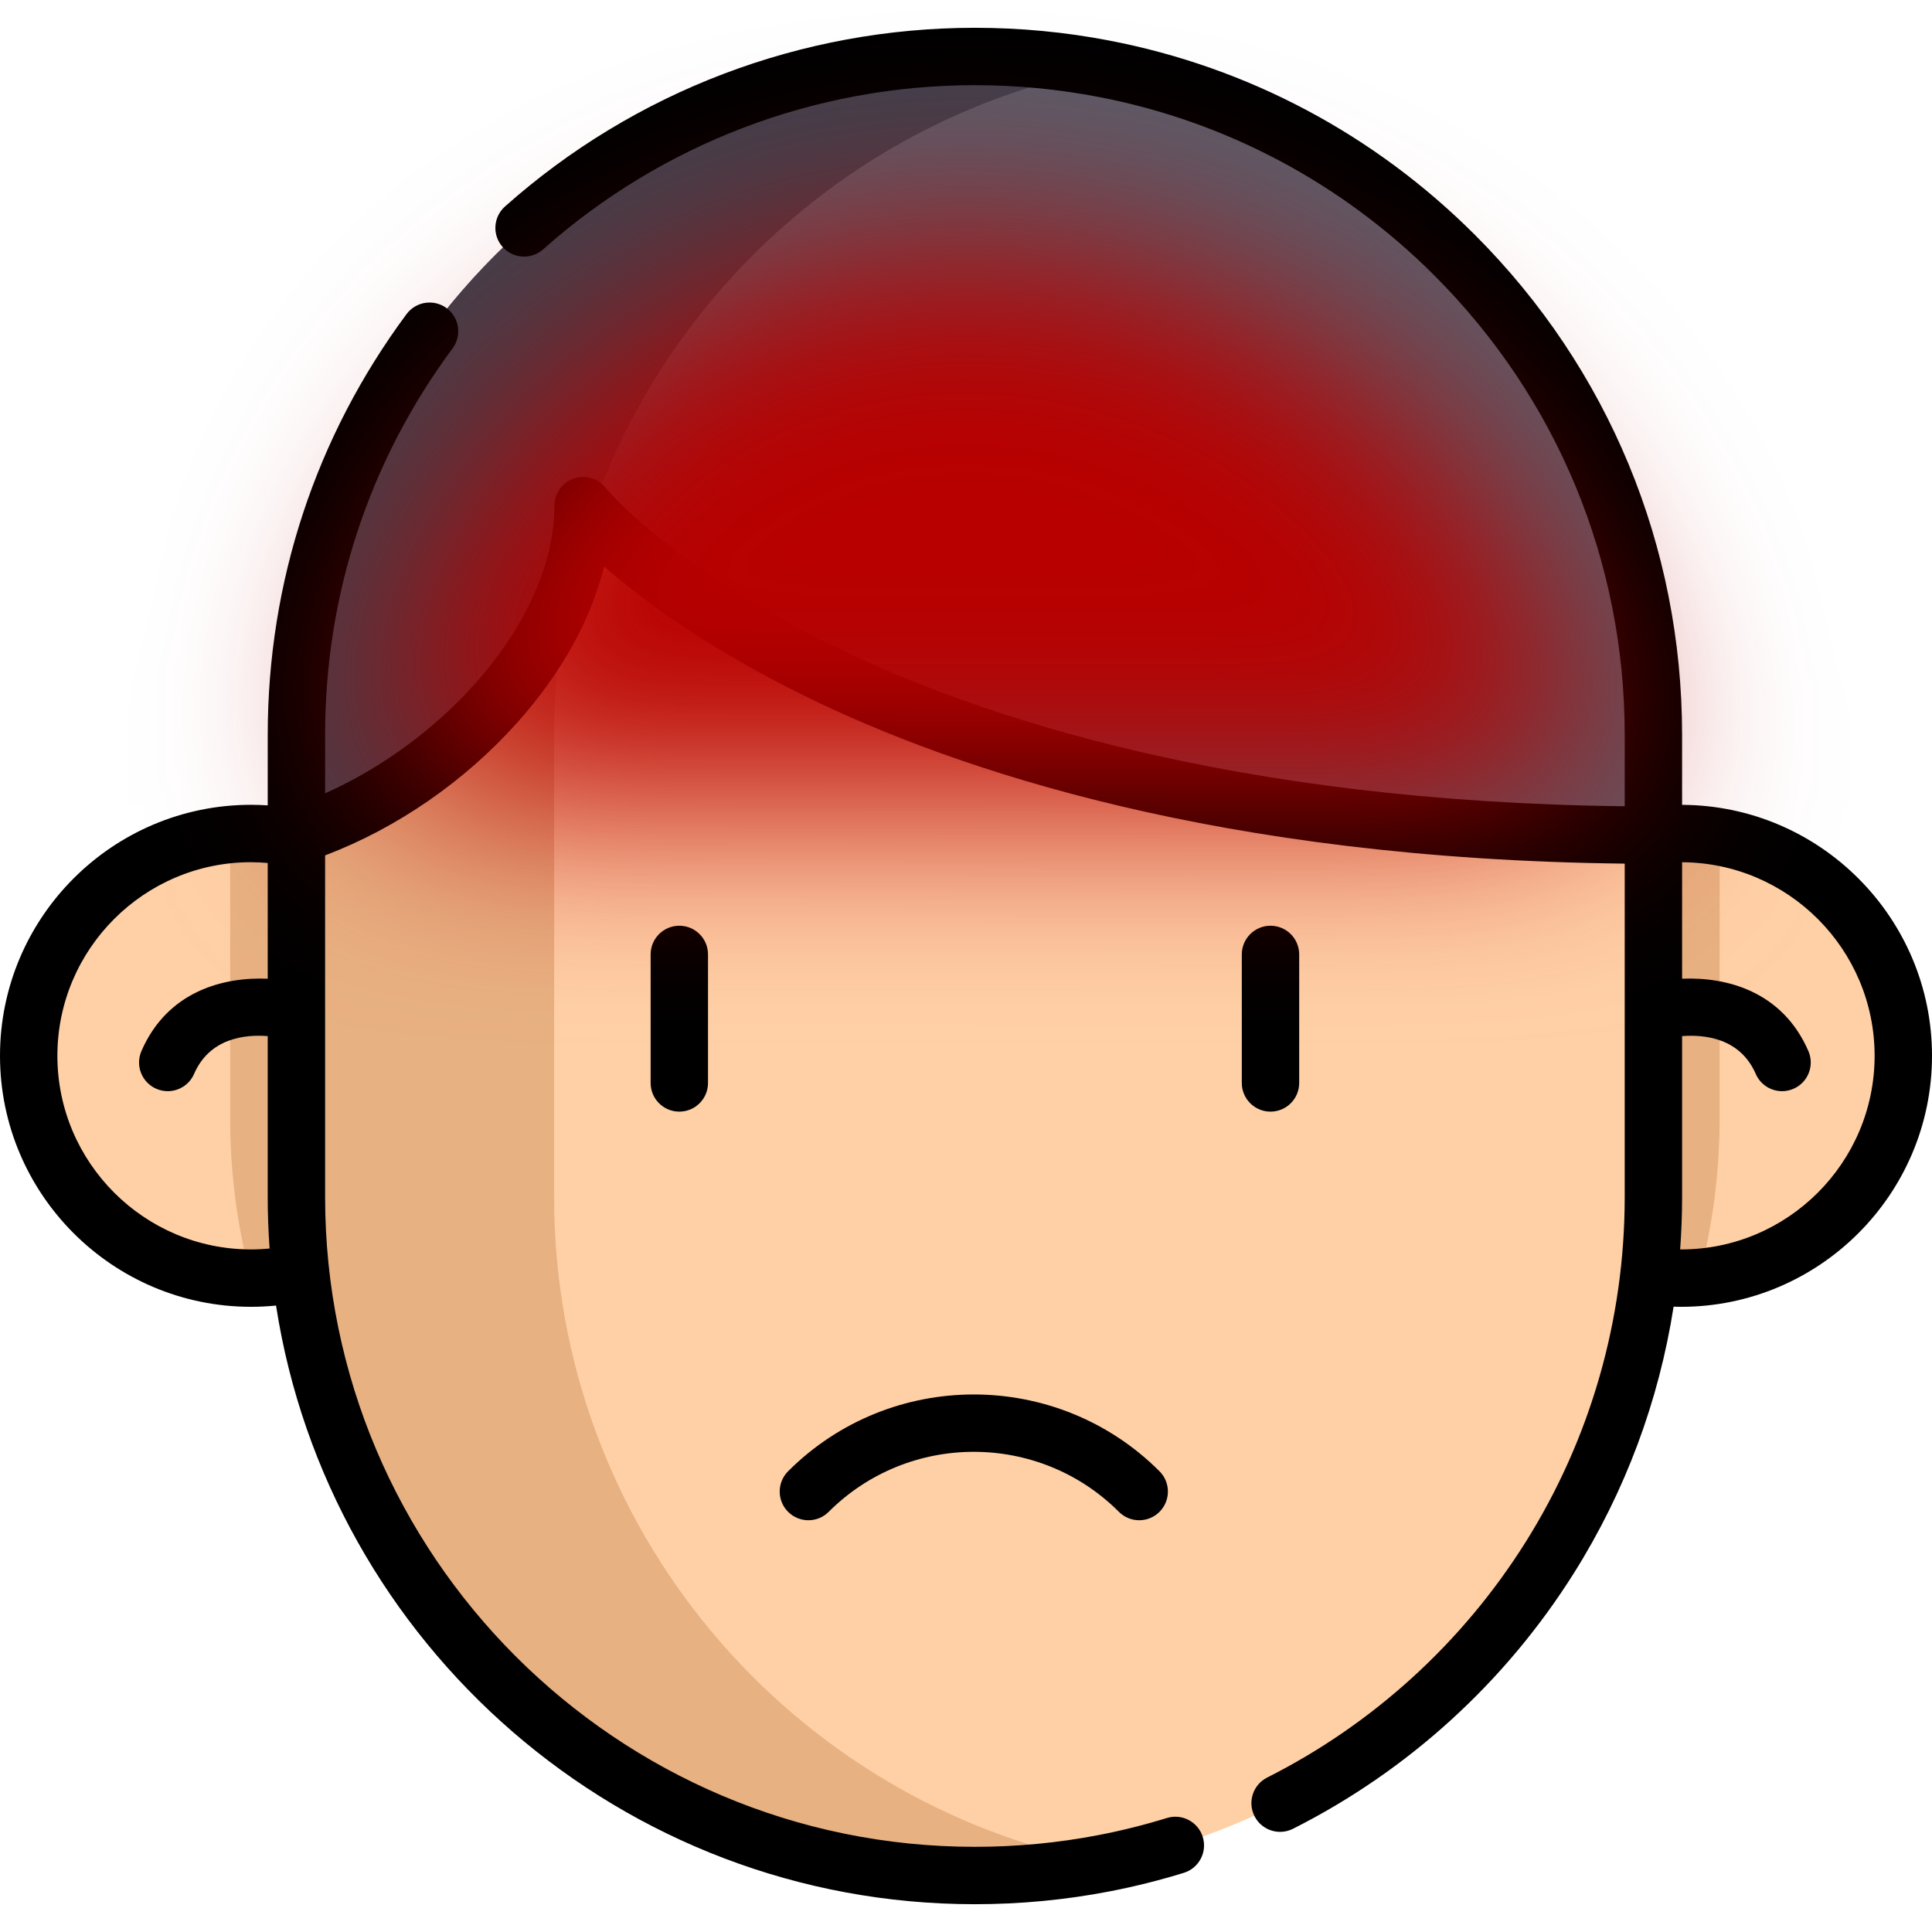
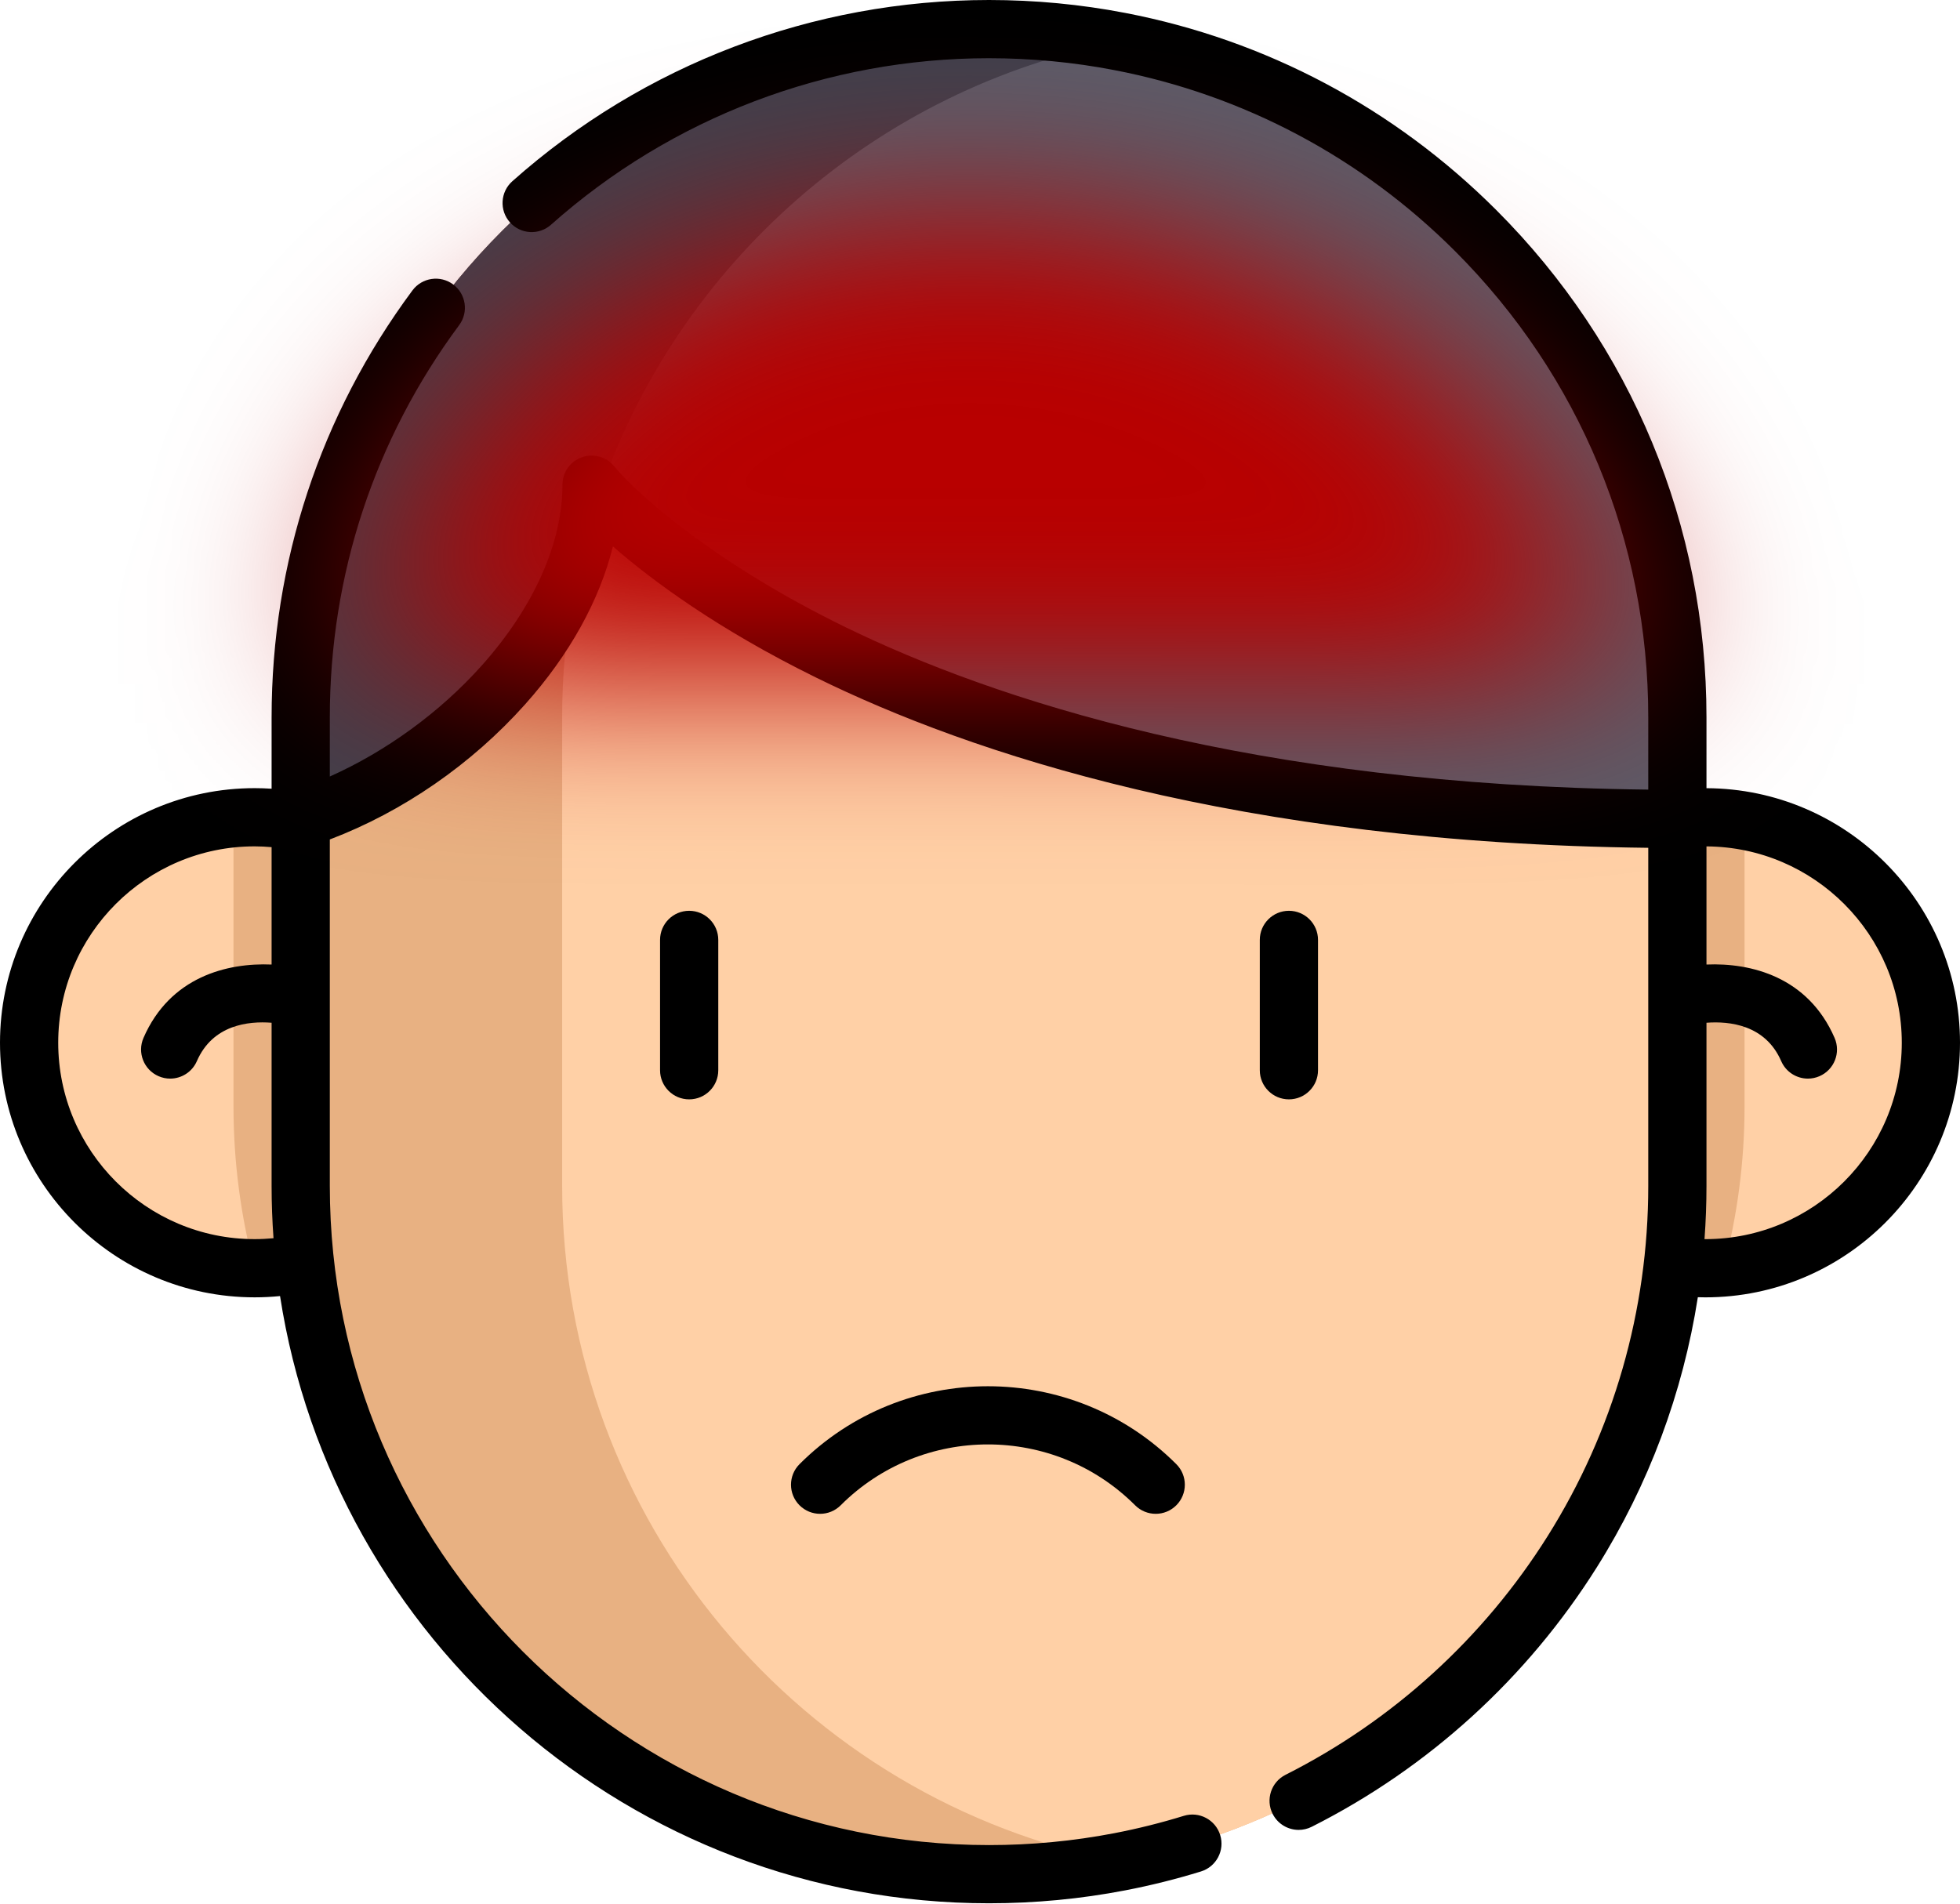
- <svg xmlns="http://www.w3.org/2000/svg" version="1.1" id="Layer_1" x="0px" y="0px" viewBox="0 0 505.003 505.003" style="enable-background:new 0 0 505.003 505.003;" xml:space="preserve" width="512" height="512">
+ <svg xmlns="http://www.w3.org/2000/svg" version="1.1" id="Layer_1" x="0px" y="0px" viewBox="0 0 505.003 490.477" xml:space="preserve" width="512" height="497.273">
  <defs id="defs55">
    <filter style="color-interpolation-filters:sRGB" id="filter5457" x="-0.21" width="1.419" y="-0.421" height="1.842">
      <feGaussianBlur stdDeviation="29.683" id="feGaussianBlur5459" />
    </filter>
  </defs>
-   <g id="g50">
+   <g id="g50" transform="translate(0,-7.263)">
    <g id="g14">
-       <path style="fill:#FFD0A6;" d="M497.5,275.971c0,30.517-23.502,55.526-53.386,57.917c-1.559,0.132-3.144,0.198-4.729,0.198    c-4.069,0-8.032-0.41-11.863-1.215H77.482c-3.831,0.806-7.795,1.215-11.864,1.215h-0.04C33.49,334.06,7.503,308.061,7.503,275.971    c0-30.253,23.119-55.103,52.659-57.838c1.797-0.185,3.62-0.264,5.456-0.264c2.444,0,4.835,0.145,7.2,0.436h359.366    c2.365-0.291,4.756-0.436,7.2-0.436c3.448,0,6.83,0.304,10.106,0.885C476.772,223.523,497.5,247.329,497.5,275.971z" id="path2" />
-       <path style="fill:#E8B182;" d="M449.491,218.754v73.612c0,14.294-1.863,28.206-5.377,41.522c-1.559,0.132-3.144,0.198-4.729,0.198    c-4.069,0-8.032-0.41-11.863-1.215H77.482c-3.831,0.806-7.795,1.215-11.864,1.215h-0.04c-3.54-13.383-5.416-27.347-5.416-41.72    v-74.233c1.797-0.185,3.62-0.264,5.456-0.264c2.444,0,4.835,0.145,7.2,0.436h359.366c2.365-0.291,4.756-0.436,7.2-0.436    C442.833,217.869,446.215,218.173,449.491,218.754z" id="path4" />
-       <path style="fill:#E8B182;" d="M432.182,192.12v120.775c0,86.426-61.828,158.413-143.67,174.148    c-10.899,2.1-22.168,3.197-33.688,3.197c-97.947,0-177.345-79.398-177.345-177.345V192.12    c0-97.946,79.398-177.358,177.345-177.358c11.52,0,22.789,1.097,33.688,3.197c35.472,6.817,67.178,24.203,91.724,48.749    C412.325,98.811,432.182,143.147,432.182,192.12z" id="path6" />
-       <path style="fill:#FFD0A6;" d="M432.182,192.12v120.775c0,86.426-61.828,158.413-143.67,174.148    c-81.842-15.735-143.67-87.721-143.67-174.148V192.12c0-86.426,61.828-158.426,143.67-174.161    c35.472,6.817,67.178,24.203,91.724,48.749C412.325,98.811,432.182,143.147,432.182,192.12z" id="path8" />
-       <path style="fill:#5B5B68;" d="M432.184,192.12v26.184c-209.963-0.264-279.757-86.136-279.757-86.136    c0,35.67-35.67,73.308-74.946,86.136V192.12c0-97.946,79.398-177.358,177.345-177.358c11.52,0,22.789,1.097,33.688,3.197    c35.472,6.817,67.178,24.203,91.724,48.749C412.328,98.811,432.184,143.147,432.184,192.12z" id="path10" />
-       <path style="fill:#40404C;" d="M288.507,17.96C225.794,30.022,174.84,75.111,154.429,134.415c-1.361-1.44-2.008-2.246-2.008-2.246    c0,35.67-35.67,73.308-74.946,86.136V192.12c0-97.946,79.398-177.358,177.345-177.358    C266.339,14.763,277.608,15.859,288.507,17.96z" id="path12" />
+       <path style="fill:#ffd0a6" d="m 497.5,275.971 c 0,30.517 -23.502,55.526 -53.386,57.917 -1.559,0.132 -3.144,0.198 -4.729,0.198 -4.069,0 -8.032,-0.41 -11.863,-1.215 H 77.482 c -3.831,0.806 -7.795,1.215 -11.864,1.215 h -0.04 C 33.49,334.06 7.503,308.061 7.503,275.971 c 0,-30.253 23.119,-55.103 52.659,-57.838 1.797,-0.185 3.62,-0.264 5.456,-0.264 2.444,0 4.835,0.145 7.2,0.436 h 359.366 c 2.365,-0.291 4.756,-0.436 7.2,-0.436 3.448,0 6.83,0.304 10.106,0.885 27.282,4.769 48.01,28.575 48.01,57.217 z" id="path2" />
+       <path style="fill:#e8b182" d="m 449.491,218.754 v 73.612 c 0,14.294 -1.863,28.206 -5.377,41.522 -1.559,0.132 -3.144,0.198 -4.729,0.198 -4.069,0 -8.032,-0.41 -11.863,-1.215 H 77.482 c -3.831,0.806 -7.795,1.215 -11.864,1.215 h -0.04 c -3.54,-13.383 -5.416,-27.347 -5.416,-41.72 v -74.233 c 1.797,-0.185 3.62,-0.264 5.456,-0.264 2.444,0 4.835,0.145 7.2,0.436 h 359.366 c 2.365,-0.291 4.756,-0.436 7.2,-0.436 3.449,0 6.831,0.304 10.107,0.885 z" id="path4" />
+       <path style="fill:#e8b182" d="m 432.182,192.12 v 120.775 c 0,86.426 -61.828,158.413 -143.67,174.148 -10.899,2.1 -22.168,3.197 -33.688,3.197 -97.947,0 -177.345,-79.398 -177.345,-177.345 V 192.12 c 0,-97.946 79.398,-177.358 177.345,-177.358 11.52,0 22.789,1.097 33.688,3.197 35.472,6.817 67.178,24.203 91.724,48.749 32.089,32.103 51.946,76.439 51.946,125.412 z" id="path6" />
+       <path style="fill:#ffd0a6" d="m 432.182,192.12 v 120.775 c 0,86.426 -61.828,158.413 -143.67,174.148 C 206.67,471.308 144.842,399.322 144.842,312.895 V 192.12 c 0,-86.426 61.828,-158.426 143.67,-174.161 35.472,6.817 67.178,24.203 91.724,48.749 32.089,32.103 51.946,76.439 51.946,125.412 z" id="path8" />
+       <path style="fill:#5b5b68" d="m 432.184,192.12 v 26.184 C 222.221,218.04 152.427,132.168 152.427,132.168 c 0,35.67 -35.67,73.308 -74.946,86.136 V 192.12 c 0,-97.946 79.398,-177.358 177.345,-177.358 11.52,0 22.789,1.097 33.688,3.197 35.472,6.817 67.178,24.203 91.724,48.749 32.09,32.103 51.946,76.439 51.946,125.412 z" id="path10" />
+       <path style="fill:#40404c" d="M 288.507,17.96 C 225.794,30.022 174.84,75.111 154.429,134.415 c -1.361,-1.44 -2.008,-2.246 -2.008,-2.246 0,35.67 -35.67,73.308 -74.946,86.136 V 192.12 c 0,-97.946 79.398,-177.358 177.345,-177.358 11.519,10e-4 22.788,1.097 33.687,3.198 z" id="path12" />
    </g>
    <g id="g48">
-       <path d="M439.682,210.378v-18.257c0-49.364-19.228-95.786-54.143-130.715c-26.268-26.268-59.33-43.838-95.608-50.81    c-11.474-2.212-23.286-3.333-35.107-3.333c-45.353,0-88.973,16.588-122.823,46.709c-3.095,2.753-3.371,7.494-0.618,10.589    c2.754,3.094,7.495,3.371,10.588,0.617c31.102-27.674,71.18-42.915,112.853-42.915c10.871,0,21.728,1.03,32.272,3.063    c33.325,6.404,63.698,22.548,87.835,46.686c32.082,32.095,49.75,74.751,49.75,120.11v18.625    c-102.037-1.166-168.595-23.235-206.722-41.809c-33.744-16.438-53.824-34.344-59.712-41.498c-2.002-2.463-5.339-3.4-8.33-2.337    c-2.992,1.062-4.99,3.893-4.99,7.067c0,15.039-7.4,31.601-20.837,46.636c-10.736,12.013-24.604,22.082-39.111,28.565v-15.25    c0-36.72,11.526-71.671,33.331-101.076c2.467-3.327,1.77-8.024-1.557-10.492c-3.326-2.465-8.024-1.771-10.492,1.557    c-23.736,32.008-36.282,70.049-36.282,110.01v18.393c-1.448-0.094-2.906-0.145-4.363-0.145C29.435,210.369,0,239.797,0,275.971    c0,36.18,29.435,65.615,65.616,65.615c2.195,0,4.379-0.113,6.539-0.327c13.688,88.507,90.388,156.481,182.669,156.481    c11.821,0,23.633-1.121,35.104-3.332c6.564-1.262,13.127-2.901,19.508-4.871c3.958-1.222,6.176-5.421,4.954-9.378    c-1.222-3.958-5.422-6.176-9.378-4.954c-5.86,1.809-11.887,3.314-17.919,4.474c-10.541,2.031-21.398,3.062-32.269,3.062    c-93.653,0-169.845-76.192-169.845-169.845v-89.305c18.787-7.137,36.486-19.338,50.296-34.791    c11.466-12.83,19.217-26.869,22.646-40.727c9.934,8.655,26.824,21.239,52.337,33.793c39.646,19.509,108.773,42.693,214.423,43.877    v87.151c0,32.045-8.968,63.251-25.934,90.245c-16.514,26.274-39.863,47.538-67.524,61.491c-3.698,1.866-5.184,6.376-3.318,10.074    c1.319,2.615,3.96,4.124,6.702,4.124c1.136,0,2.289-0.259,3.372-0.805c30.097-15.182,55.502-38.316,73.468-66.901    c13.36-21.257,22.161-44.91,26.011-69.568c0.64,0.019,1.281,0.035,1.925,0.035c36.183,0,65.62-29.437,65.62-65.62    C505.003,239.899,475.727,210.54,439.682,210.378z M65.616,326.586C37.706,326.586,15,303.88,15,275.971    c0-27.902,22.706-50.602,50.616-50.602c1.465,0,2.921,0.083,4.363,0.205v30.251c-11.42-0.493-26.156,3.145-33.008,18.904    c-1.652,3.799,0.089,8.217,3.887,9.869c0.974,0.423,1.989,0.624,2.987,0.624c2.896,0,5.654-1.687,6.882-4.511    c4.065-9.352,13.243-10.355,19.252-9.888v42.074c0,4.524,0.171,9.01,0.492,13.454C68.869,326.501,67.249,326.586,65.616,326.586z     M439.383,326.59c-0.07,0-0.139-0.003-0.21-0.004c0.335-4.542,0.508-9.108,0.508-13.69v-42.071    c5.962-0.453,15.186,0.534,19.252,9.885c1.228,2.825,3.986,4.511,6.882,4.511c0.998,0,2.013-0.201,2.987-0.624    c3.798-1.651,5.539-6.07,3.887-9.869c-6.852-15.758-21.588-19.396-33.008-18.904v-30.446    c27.775,0.162,50.322,22.792,50.322,50.593C490.003,303.882,467.295,326.59,439.383,326.59z" id="path16" />
-       <path d="M170.067,249.475v33.594c0,4.142,3.358,7.5,7.5,7.5s7.5-3.358,7.5-7.5v-33.594c0-4.142-3.358-7.5-7.5-7.5    S170.067,245.333,170.067,249.475z" id="path18" />
-       <path d="M297.776,397.375c1.919,0,3.839-0.732,5.303-2.197c2.929-2.929,2.929-7.678,0-10.606    c-26.765-26.765-70.313-26.764-97.078,0c-2.929,2.929-2.929,7.678,0,10.606c2.929,2.929,7.678,2.929,10.606,0    c20.917-20.917,54.949-20.916,75.865,0C293.938,396.642,295.857,397.375,297.776,397.375z" id="path22" />
-       <path d="M339.593,283.068v-33.594c0-4.142-3.358-7.5-7.5-7.5s-7.5,3.358-7.5,7.5v33.594c0,4.142,3.358,7.5,7.5,7.5    S339.593,287.21,339.593,283.068z" id="path20" />
-       <path style="fill:#b80000;stroke-width:5.592;stroke-linecap:round;filter:url(#filter5457)" id="path5227" d="M -85.894,-193.272 A 169.754,169.754 0 0 1 -254.843,-23.52 169.754,169.754 0 0 1 -425.394,-191.663" transform="matrix(-0.9328567,-0.00497957,-0.03834644,-0.8707893,13.69392,41.73692)" />
+       <path d="m 439.682,210.378 v -18.257 c 0,-49.364 -19.228,-95.786 -54.143,-130.715 -26.268,-26.268 -59.33,-43.838 -95.608,-50.81 -11.474,-2.212 -23.286,-3.333 -35.107,-3.333 -45.353,0 -88.973,16.588 -122.823,46.709 -3.095,2.753 -3.371,7.494 -0.618,10.589 2.754,3.094 7.495,3.371 10.588,0.617 31.102,-27.674 71.18,-42.915 112.853,-42.915 10.871,0 21.728,1.03 32.272,3.063 33.325,6.404 63.698,22.548 87.835,46.686 32.082,32.095 49.75,74.751 49.75,120.11 v 18.625 C 322.644,209.581 256.086,187.512 217.959,168.938 184.215,152.5 164.135,134.594 158.247,127.44 c -2.002,-2.463 -5.339,-3.4 -8.33,-2.337 -2.992,1.062 -4.99,3.893 -4.99,7.067 0,15.039 -7.4,31.601 -20.837,46.636 -10.736,12.013 -24.604,22.082 -39.111,28.565 v -15.25 c 0,-36.72 11.526,-71.671 33.331,-101.076 2.467,-3.327 1.77,-8.024 -1.557,-10.492 -3.326,-2.465 -8.024,-1.771 -10.492,1.557 -23.736,32.008 -36.282,70.049 -36.282,110.01 v 18.393 c -1.448,-0.094 -2.906,-0.145 -4.363,-0.145 C 29.435,210.369 0,239.797 0,275.971 c 0,36.18 29.435,65.615 65.616,65.615 2.195,0 4.379,-0.113 6.539,-0.327 13.688,88.507 90.388,156.481 182.669,156.481 11.821,0 23.633,-1.121 35.104,-3.332 6.564,-1.262 13.127,-2.901 19.508,-4.871 3.958,-1.222 6.176,-5.421 4.954,-9.378 -1.222,-3.958 -5.422,-6.176 -9.378,-4.954 -5.86,1.809 -11.887,3.314 -17.919,4.474 -10.541,2.031 -21.398,3.062 -32.269,3.062 -93.653,0 -169.845,-76.192 -169.845,-169.845 v -89.305 c 18.787,-7.137 36.486,-19.338 50.296,-34.791 11.466,-12.83 19.217,-26.869 22.646,-40.727 9.934,8.655 26.824,21.239 52.337,33.793 39.646,19.509 108.773,42.693 214.423,43.877 v 87.151 c 0,32.045 -8.968,63.251 -25.934,90.245 -16.514,26.274 -39.863,47.538 -67.524,61.491 -3.698,1.866 -5.184,6.376 -3.318,10.074 1.319,2.615 3.96,4.124 6.702,4.124 1.136,0 2.289,-0.259 3.372,-0.805 30.097,-15.182 55.502,-38.316 73.468,-66.901 13.36,-21.257 22.161,-44.91 26.011,-69.568 0.64,0.019 1.281,0.035 1.925,0.035 36.183,0 65.62,-29.437 65.62,-65.62 0,-36.07 -29.276,-65.429 -65.321,-65.591 z M 65.616,326.586 C 37.706,326.586 15,303.88 15,275.971 c 0,-27.902 22.706,-50.602 50.616,-50.602 1.465,0 2.921,0.083 4.363,0.205 v 30.251 c -11.42,-0.493 -26.156,3.145 -33.008,18.904 -1.652,3.799 0.089,8.217 3.887,9.869 0.974,0.423 1.989,0.624 2.987,0.624 2.896,0 5.654,-1.687 6.882,-4.511 4.065,-9.352 13.243,-10.355 19.252,-9.888 v 42.074 c 0,4.524 0.171,9.01 0.492,13.454 -1.602,0.15 -3.222,0.235 -4.855,0.235 z m 373.767,0.004 c -0.07,0 -0.139,-0.003 -0.21,-0.004 0.335,-4.542 0.508,-9.108 0.508,-13.69 v -42.071 c 5.962,-0.453 15.186,0.534 19.252,9.885 1.228,2.825 3.986,4.511 6.882,4.511 0.998,0 2.013,-0.201 2.987,-0.624 3.798,-1.651 5.539,-6.07 3.887,-9.869 -6.852,-15.758 -21.588,-19.396 -33.008,-18.904 v -30.446 c 27.775,0.162 50.322,22.792 50.322,50.593 0,27.911 -22.708,50.619 -50.62,50.619 z" id="path16" />
+       <path d="m 170.067,249.475 v 33.594 c 0,4.142 3.358,7.5 7.5,7.5 4.142,0 7.5,-3.358 7.5,-7.5 v -33.594 c 0,-4.142 -3.358,-7.5 -7.5,-7.5 -4.142,0 -7.5,3.358 -7.5,7.5 z" id="path18" />
+       <path d="m 297.776,397.375 c 1.919,0 3.839,-0.732 5.303,-2.197 2.929,-2.929 2.929,-7.678 0,-10.606 -26.765,-26.765 -70.313,-26.764 -97.078,0 -2.929,2.929 -2.929,7.678 0,10.606 2.929,2.929 7.678,2.929 10.606,0 20.917,-20.917 54.949,-20.916 75.865,0 1.466,1.464 3.385,2.197 5.304,2.197 z" id="path22" />
+       <path d="m 339.593,283.068 v -33.594 c 0,-4.142 -3.358,-7.5 -7.5,-7.5 -4.142,0 -7.5,3.358 -7.5,7.5 v 33.594 c 0,4.142 3.358,7.5 7.5,7.5 4.142,0 7.5,-3.358 7.5,-7.5 z" id="path20" />
+       <path style="fill:#b80000;stroke-width:5.592;stroke-linecap:round;filter:url(#filter5457)" id="path5227" d="M -85.894,-193.272 A 169.754,169.754 0 0 1 -254.843,-23.52 169.754,169.754 0 0 1 -425.394,-191.663" transform="matrix(-0.9328567,-0.00413445,-0.03834644,-0.7230009,10.79909,43.32727)" />
    </g>
  </g>
</svg>
